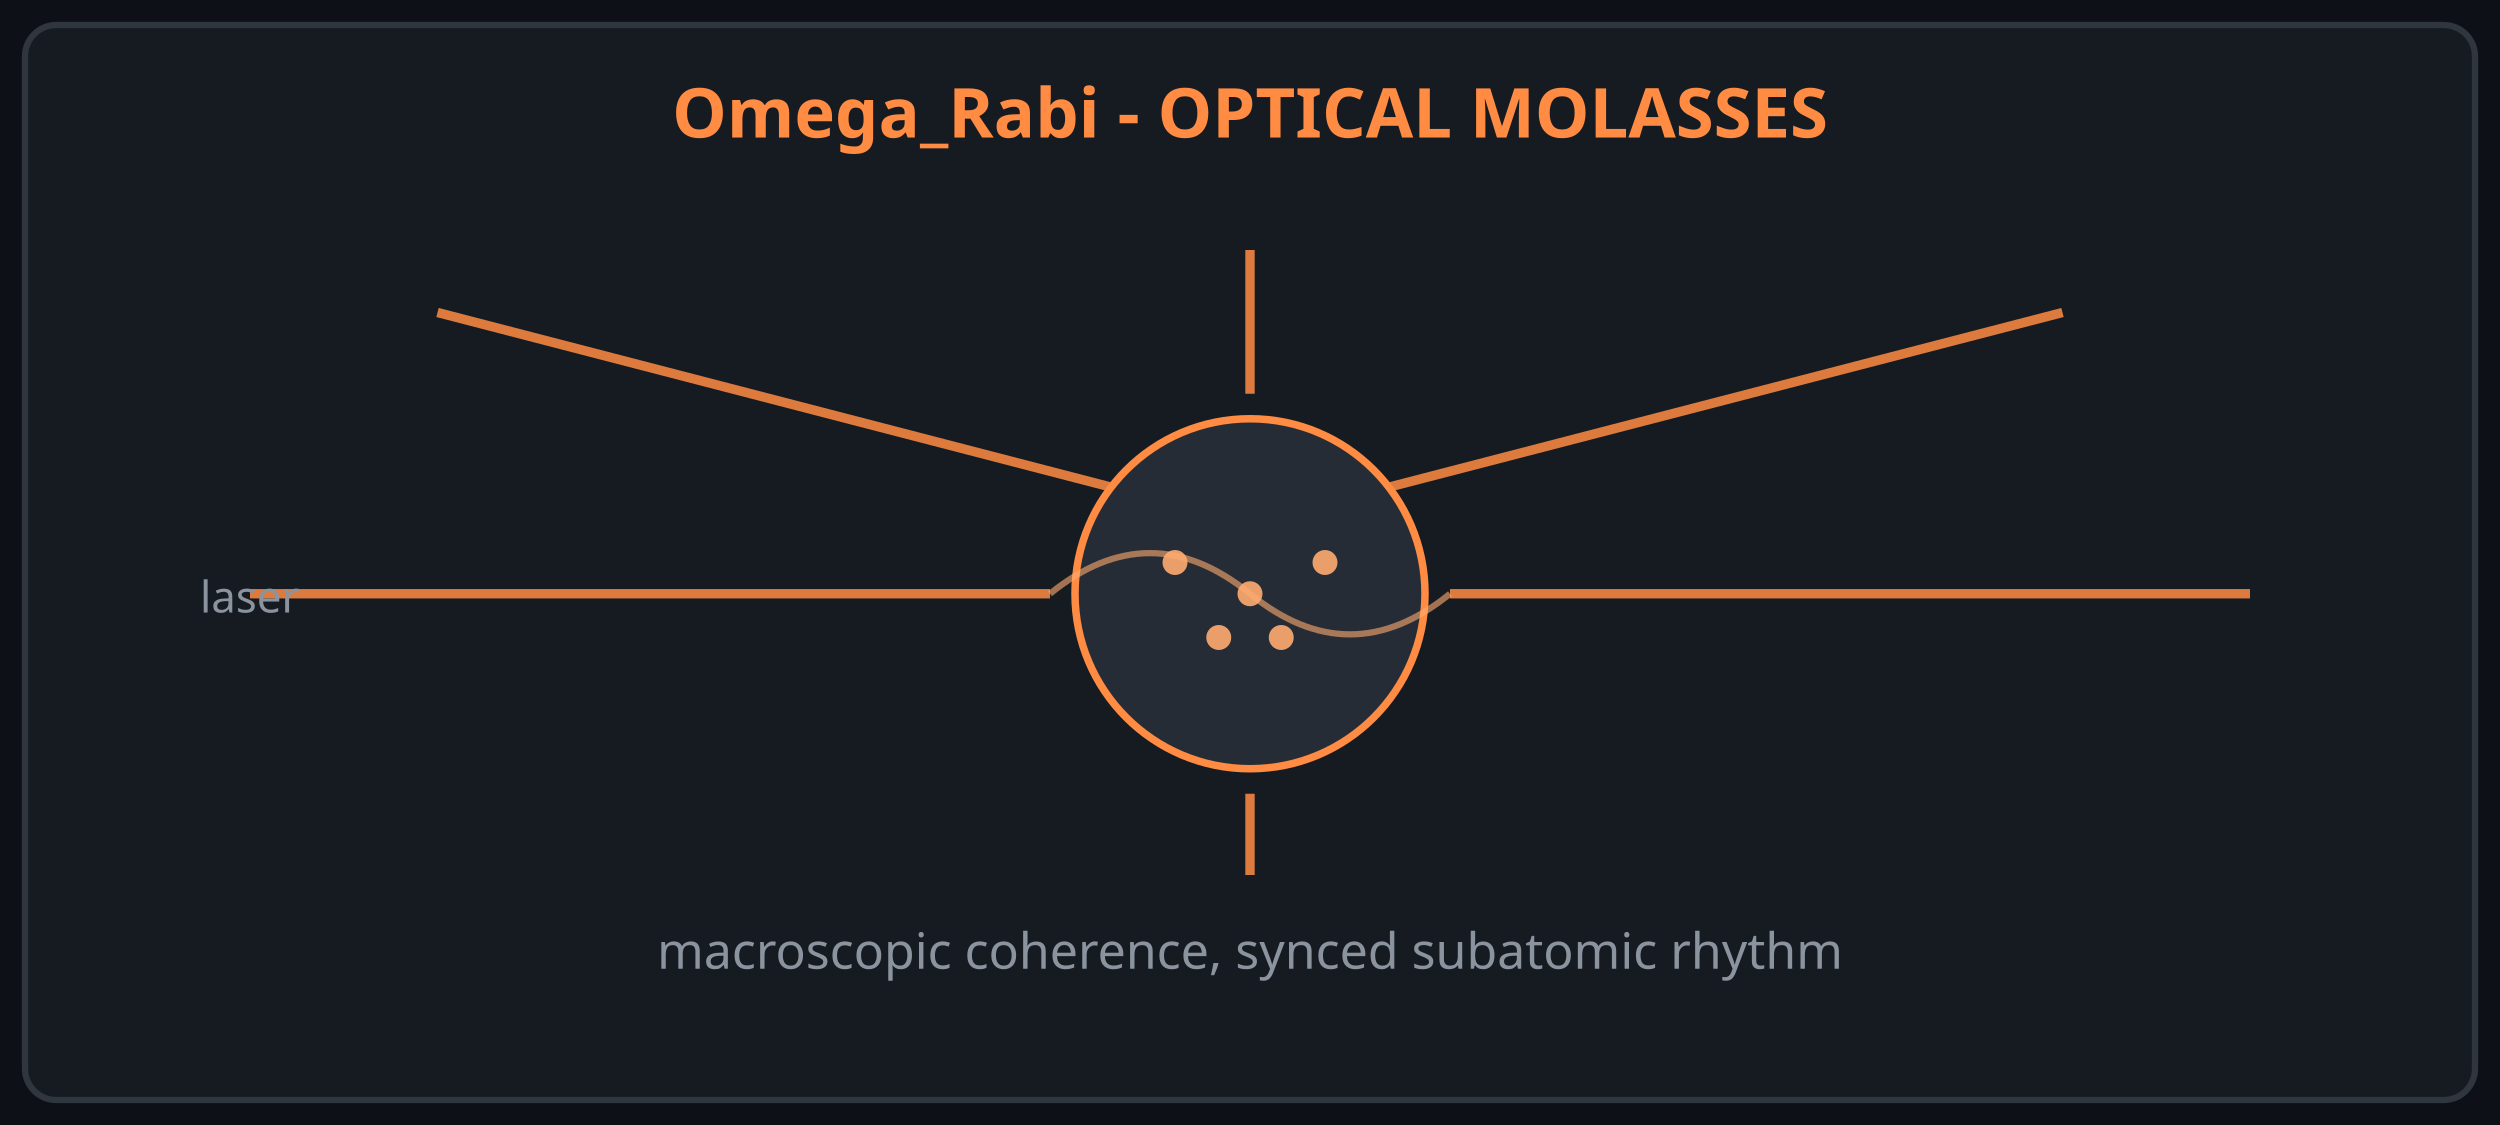
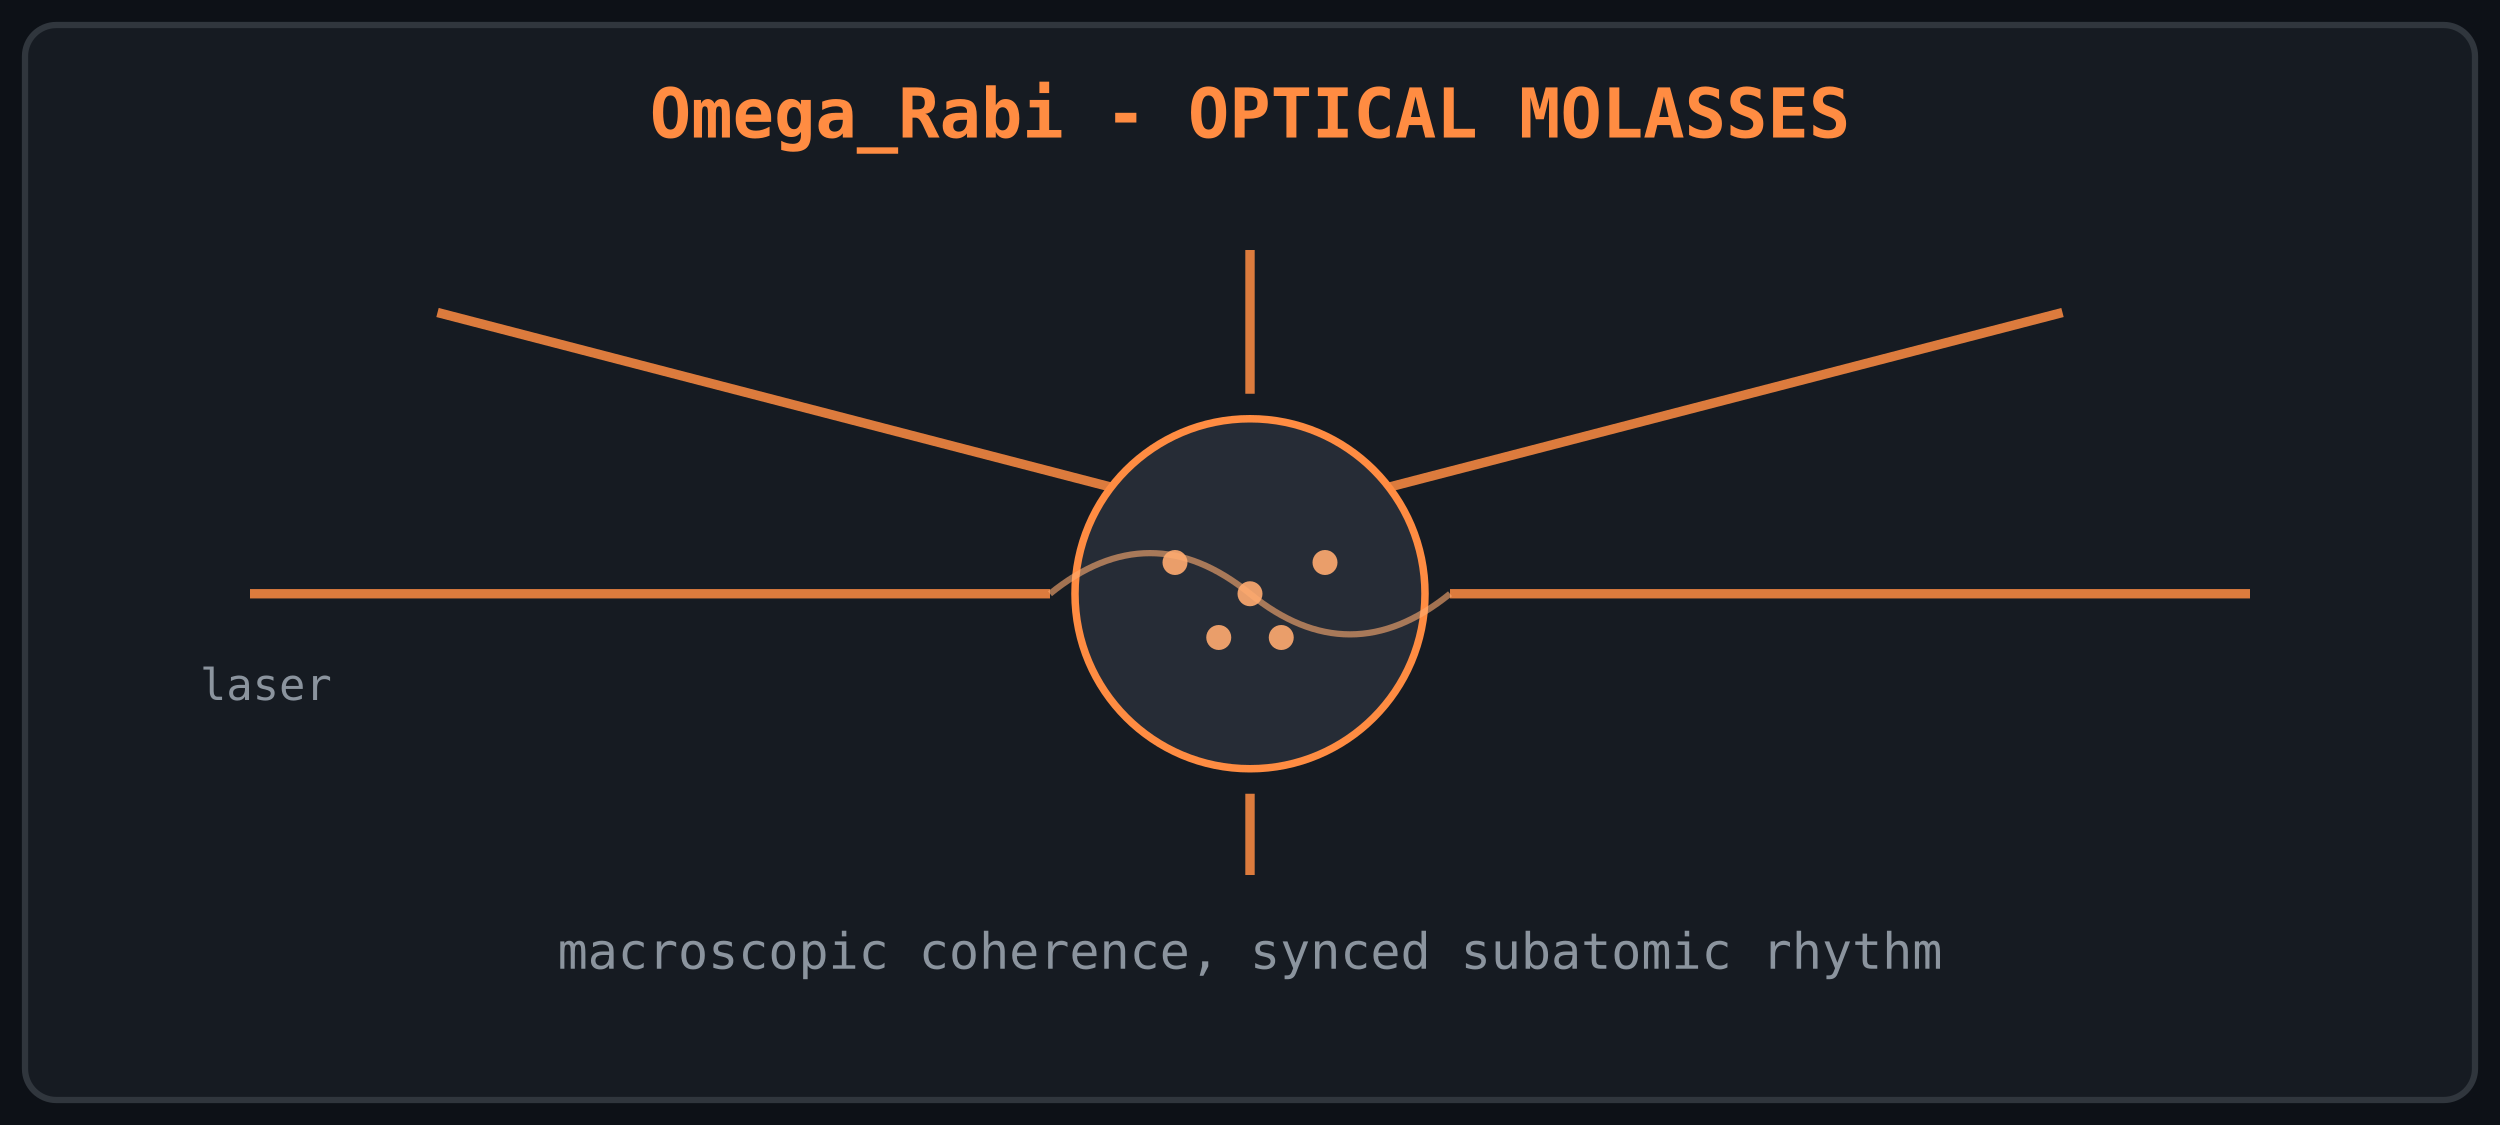
<svg xmlns="http://www.w3.org/2000/svg" viewBox="0 0 400 180" role="img" aria-labelledby="title desc">
  <rect width="400" height="180" fill="#0d1117" />
  <rect x="4" y="4" width="392" height="172" rx="5" fill="#161b22" stroke="#30363d" />
-   <text x="200" y="22" text-anchor="middle" fill="#ff8c42" font-family="system-ui,sans-serif" font-size="11" font-weight="600">Omega_Rabi - OPTICAL MOLASSES</text>
+   <text x="200" y="22" text-anchor="middle" fill="#ff8c42" font-family="ui-monospace,Cascadia Mono,Consolas,Segoe UI Mono,monospace" font-size="11" font-weight="600">Omega_Rabi - OPTICAL MOLASSES</text>
  <circle cx="200" cy="95" r="28" fill="#262c36" stroke="#ff8c42" stroke-width="1.2" />
  <g stroke="#ff8c42" stroke-width="1.5" opacity="0.85">
    <line x1="40" y1="95" x2="168" y2="95" />
    <line x1="360" y1="95" x2="232" y2="95" />
    <line x1="200" y1="40" x2="200" y2="63" />
    <line x1="200" y1="140" x2="200" y2="127" />
    <line x1="70" y1="50" x2="178" y2="78" />
    <line x1="330" y1="50" x2="222" y2="78" />
  </g>
  <g fill="#ffab70" opacity="0.9">
    <circle cx="188" cy="90" r="2" />
    <circle cx="200" cy="95" r="2" />
    <circle cx="212" cy="90" r="2" />
    <circle cx="195" cy="102" r="2" />
    <circle cx="205" cy="102" r="2" />
  </g>
  <path d="M168 95 Q184 82 200 95 T232 95" fill="none" stroke="#ffab70" stroke-width="1" opacity="0.6" />
-   <text x="32" y="98" fill="#8b949e" font-family="system-ui,sans-serif" font-size="7">laser</text>
-   <text x="200" y="155" text-anchor="middle" fill="#8b949e" font-family="system-ui,sans-serif" font-size="8">macroscopic coherence, synced subatomic rhythm</text>
+   <text x="32" y="112" fill="#8b949e" font-family="ui-monospace,Cascadia Mono,Consolas,Segoe UI Mono,monospace" font-size="7">laser</text>
+   <text x="200" y="155" text-anchor="middle" fill="#8b949e" font-family="ui-monospace,Cascadia Mono,Consolas,Segoe UI Mono,monospace" font-size="8">macroscopic coherence, synced subatomic rhythm</text>
</svg>
